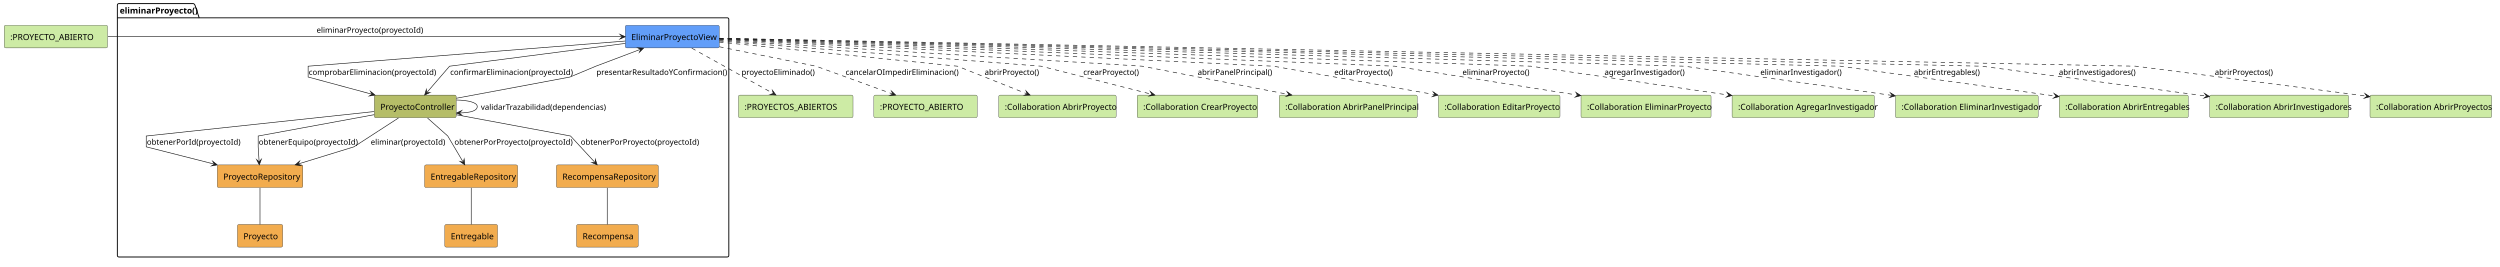
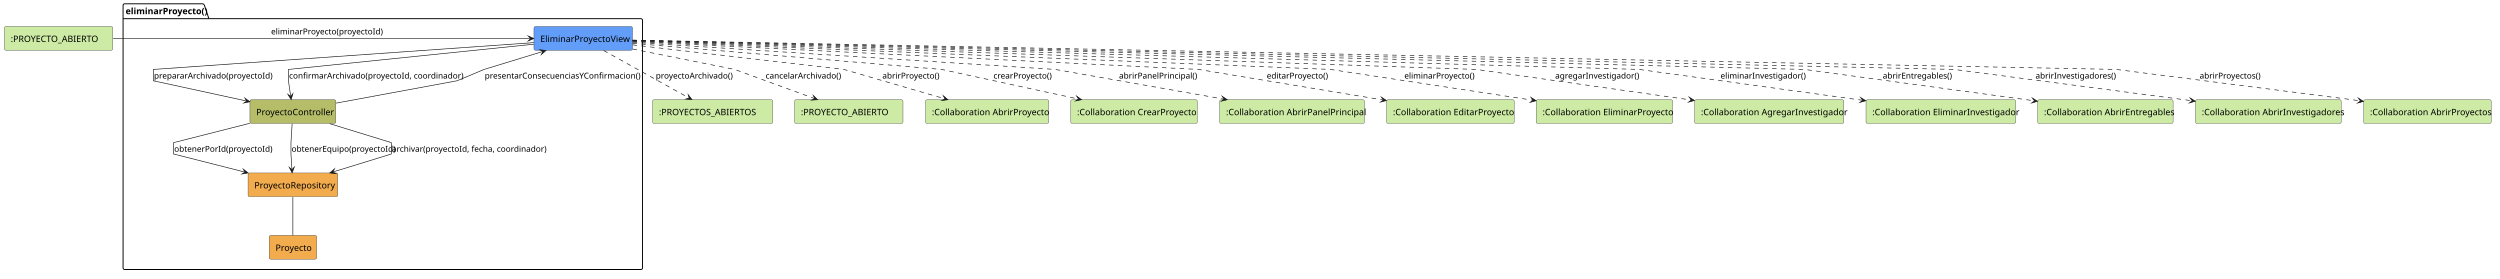
- <svg xmlns="http://www.w3.org/2000/svg" contentStyleType="text/css" data-diagram-type="DESCRIPTION" height="442px" preserveAspectRatio="none" style="width:4154px;height:442px;background:#FFFFFF;" version="1.1" viewBox="0 0 4154 442" width="4154px" zoomAndPan="magnify">
+ <svg xmlns="http://www.w3.org/2000/svg" contentStyleType="text/css" data-diagram-type="DESCRIPTION" height="442px" preserveAspectRatio="none" style="width:3961px;height:442px;background:#FFFFFF;" version="1.1" viewBox="0 0 3961 442" width="3961px" zoomAndPan="magnify">
  <defs />
  <g>
    <g class="cluster" data-qualified-name="eliminarProyecto" data-source-line="4" id="ent0002">
-       <path d="M197.5,6 L321.424,6 A3.75,3.75 0 0 1 323.924,8.5 L330.924,29.609 L1208.5,29.609 A2.5,2.5 0 0 1 1211,32.109 L1211,424.5 A2.5,2.5 0 0 1 1208.5,427 L197.5,427 A2.5,2.5 0 0 1 195,424.5 L195,8.5 A2.5,2.5 0 0 1 197.5,6" fill="none" style="stroke:#000000;stroke-width:1.5;" />
+       <path d="M197.5,6 L321.424,6 A3.75,3.75 0 0 1 323.924,8.5 L330.924,29.609 L1015.5,29.609 A2.5,2.5 0 0 1 1018,32.109 L1018,424.5 A2.5,2.5 0 0 1 1015.5,427 L197.5,427 A2.5,2.5 0 0 1 195,424.5 L195,8.5 A2.5,2.5 0 0 1 197.5,6" fill="none" style="stroke:#000000;stroke-width:1.5;" />
      <line style="stroke:#000000;stroke-width:1.5;" x1="195" x2="330.924" y1="29.609" y2="29.609" />
      <text fill="#000000" font-family="sans-serif" font-size="14" font-weight="700" lengthAdjust="spacing" textLength="122.924" x="199" y="22.533">eliminarProyecto()</text>
    </g>
    <g class="entity" data-qualified-name="eliminarProyecto.EliminarProyectoView" data-source-line="5" id="ent0003">
-       <rect fill="#629EF9" height="37.609" rx="2.5" ry="2.5" style="stroke:#181818;stroke-width:0.5;" width="156.158" x="1039" y="42" />
-       <text fill="#000000" font-family="sans-serif" font-size="14" lengthAdjust="spacing" textLength="136.158" x="1049" y="66.533">EliminarProyectoView</text>
+       <rect fill="#629EF9" height="37.609" rx="2.5" ry="2.5" style="stroke:#181818;stroke-width:0.5;" width="156.158" x="846" y="42" />
+       <text fill="#000000" font-family="sans-serif" font-size="14" lengthAdjust="spacing" textLength="136.158" x="856" y="66.533">EliminarProyectoView</text>
    </g>
    <g class="entity" data-qualified-name="eliminarProyecto.ProyectoController" data-source-line="6" id="ent0004">
-       <rect fill="#B5BD68" height="37.609" rx="2.5" ry="2.5" style="stroke:#181818;stroke-width:0.5;" width="135.938" x="622" y="158" />
-       <text fill="#000000" font-family="sans-serif" font-size="14" lengthAdjust="spacing" textLength="115.938" x="632" y="182.533">ProyectoController</text>
+       <rect fill="#B5BD68" height="37.609" rx="2.5" ry="2.5" style="stroke:#181818;stroke-width:0.5;" width="135.938" x="396" y="158" />
+       <text fill="#000000" font-family="sans-serif" font-size="14" lengthAdjust="spacing" textLength="115.938" x="406" y="182.533">ProyectoController</text>
    </g>
    <g class="entity" data-qualified-name="eliminarProyecto.ProyectoRepository" data-source-line="7" id="ent0005">
-       <rect fill="#F2AC4E" height="37.609" rx="2.5" ry="2.5" style="stroke:#181818;stroke-width:0.5;" width="142.165" x="361" y="274" />
-       <text fill="#000000" font-family="sans-serif" font-size="14" lengthAdjust="spacing" textLength="122.165" x="371" y="298.533">ProyectoRepository</text>
+       <rect fill="#F2AC4E" height="37.609" rx="2.5" ry="2.5" style="stroke:#181818;stroke-width:0.5;" width="142.165" x="393" y="274" />
+       <text fill="#000000" font-family="sans-serif" font-size="14" lengthAdjust="spacing" textLength="122.165" x="403" y="298.533">ProyectoRepository</text>
    </g>
-     <g class="entity" data-qualified-name="eliminarProyecto.EntregableRepository" data-source-line="8" id="ent0006">
-       <rect fill="#F2AC4E" height="37.609" rx="2.5" ry="2.5" style="stroke:#181818;stroke-width:0.5;" width="154.634" x="705.5" y="274" />
-       <text fill="#000000" font-family="sans-serif" font-size="14" lengthAdjust="spacing" textLength="134.634" x="715.5" y="298.533">EntregableRepository</text>
-     </g>
-     <g class="entity" data-qualified-name="eliminarProyecto.RecompensaRepository" data-source-line="9" id="ent0007">
-       <rect fill="#F2AC4E" height="37.609" rx="2.5" ry="2.5" style="stroke:#181818;stroke-width:0.5;" width="169.406" x="924.5" y="274" />
-       <text fill="#000000" font-family="sans-serif" font-size="14" lengthAdjust="spacing" textLength="149.406" x="934.5" y="298.533">RecompensaRepository</text>
-     </g>
-     <g class="entity" data-qualified-name="eliminarProyecto.Proyecto" data-source-line="10" id="ent0008">
-       <rect fill="#F2AC4E" height="37.609" rx="2.5" ry="2.5" style="stroke:#181818;stroke-width:0.5;" width="75.248" x="394.5" y="373" />
-       <text fill="#000000" font-family="sans-serif" font-size="14" lengthAdjust="spacing" textLength="55.248" x="404.5" y="397.533">Proyecto</text>
-     </g>
-     <g class="entity" data-qualified-name="eliminarProyecto.Entregable" data-source-line="11" id="ent0009">
-       <rect fill="#F2AC4E" height="37.609" rx="2.5" ry="2.5" style="stroke:#181818;stroke-width:0.5;" width="87.717" x="739" y="373" />
-       <text fill="#000000" font-family="sans-serif" font-size="14" lengthAdjust="spacing" textLength="67.717" x="749" y="397.533">Entregable</text>
-     </g>
-     <g class="entity" data-qualified-name="eliminarProyecto.Recompensa" data-source-line="12" id="ent0010">
-       <rect fill="#F2AC4E" height="37.609" rx="2.5" ry="2.5" style="stroke:#181818;stroke-width:0.5;" width="102.489" x="958" y="373" />
-       <text fill="#000000" font-family="sans-serif" font-size="14" lengthAdjust="spacing" textLength="82.489" x="968" y="397.533">Recompensa</text>
+     <g class="entity" data-qualified-name="eliminarProyecto.Proyecto" data-source-line="8" id="ent0006">
+       <rect fill="#F2AC4E" height="37.609" rx="2.5" ry="2.5" style="stroke:#181818;stroke-width:0.5;" width="75.248" x="426.5" y="373" />
+       <text fill="#000000" font-family="sans-serif" font-size="14" lengthAdjust="spacing" textLength="55.248" x="436.5" y="397.533">Proyecto</text>
    </g>
    <g class="entity" data-qualified-name="EstadoEntrada" data-source-line="3" id="ent0001">
      <rect fill="#CDEBA5" height="37.609" rx="2.5" ry="2.5" style="stroke:#181818;stroke-width:0.5;" width="171.696" x="7" y="42" />
      <text fill="#000000" font-family="sans-serif" font-size="14" lengthAdjust="spacing" textLength="151.696" x="17" y="66.533">:PROYECTO_ABIERTO</text>
    </g>
-     <g class="entity" data-qualified-name="EstadoSalida" data-source-line="15" id="ent0011">
-       <rect fill="#CDEBA5" height="37.609" rx="2.5" ry="2.5" style="stroke:#181818;stroke-width:0.5;" width="190.372" x="1227" y="158" />
-       <text fill="#000000" font-family="sans-serif" font-size="14" lengthAdjust="spacing" textLength="170.372" x="1237" y="182.533">:PROYECTOS_ABIERTOS</text>
+     <g class="entity" data-qualified-name="EstadoSalida" data-source-line="11" id="ent0007">
+       <rect fill="#CDEBA5" height="37.609" rx="2.5" ry="2.5" style="stroke:#181818;stroke-width:0.5;" width="190.372" x="1034" y="158" />
+       <text fill="#000000" font-family="sans-serif" font-size="14" lengthAdjust="spacing" textLength="170.372" x="1044" y="182.533">:PROYECTOS_ABIERTOS</text>
    </g>
-     <g class="entity" data-qualified-name="EstadoSalidaSinCambios" data-source-line="16" id="ent0012">
-       <rect fill="#CDEBA5" height="37.609" rx="2.5" ry="2.5" style="stroke:#181818;stroke-width:0.5;" width="171.696" x="1452" y="158" />
-       <text fill="#000000" font-family="sans-serif" font-size="14" lengthAdjust="spacing" textLength="151.696" x="1462" y="182.533">:PROYECTO_ABIERTO</text>
+     <g class="entity" data-qualified-name="EstadoSalidaSinCambios" data-source-line="12" id="ent0008">
+       <rect fill="#CDEBA5" height="37.609" rx="2.5" ry="2.5" style="stroke:#181818;stroke-width:0.5;" width="171.696" x="1259" y="158" />
+       <text fill="#000000" font-family="sans-serif" font-size="14" lengthAdjust="spacing" textLength="151.696" x="1269" y="182.533">:PROYECTO_ABIERTO</text>
    </g>
-     <g class="entity" data-qualified-name="AbrirProyecto" data-source-line="17" id="ent0013">
-       <rect fill="#CDEBA5" height="37.609" rx="2.5" ry="2.5" style="stroke:#181818;stroke-width:0.5;" width="195.082" x="1659.5" y="158" />
-       <text fill="#000000" font-family="sans-serif" font-size="14" lengthAdjust="spacing" textLength="175.082" x="1669.5" y="182.533">:Collaboration AbrirProyecto</text>
+     <g class="entity" data-qualified-name="AbrirProyecto" data-source-line="13" id="ent0009">
+       <rect fill="#CDEBA5" height="37.609" rx="2.5" ry="2.5" style="stroke:#181818;stroke-width:0.5;" width="195.082" x="1466.5" y="158" />
+       <text fill="#000000" font-family="sans-serif" font-size="14" lengthAdjust="spacing" textLength="175.082" x="1476.5" y="182.533">:Collaboration AbrirProyecto</text>
    </g>
-     <g class="entity" data-qualified-name="CrearProyecto" data-source-line="18" id="ent0014">
-       <rect fill="#CDEBA5" height="37.609" rx="2.5" ry="2.5" style="stroke:#181818;stroke-width:0.5;" width="200.53" x="1889.5" y="158" />
-       <text fill="#000000" font-family="sans-serif" font-size="14" lengthAdjust="spacing" textLength="180.53" x="1899.5" y="182.533">:Collaboration CrearProyecto</text>
+     <g class="entity" data-qualified-name="CrearProyecto" data-source-line="14" id="ent0010">
+       <rect fill="#CDEBA5" height="37.609" rx="2.5" ry="2.5" style="stroke:#181818;stroke-width:0.5;" width="200.53" x="1696.5" y="158" />
+       <text fill="#000000" font-family="sans-serif" font-size="14" lengthAdjust="spacing" textLength="180.53" x="1706.5" y="182.533">:Collaboration CrearProyecto</text>
    </g>
-     <g class="entity" data-qualified-name="AbrirPanelPrincipal" data-source-line="19" id="ent0015">
-       <rect fill="#CDEBA5" height="37.609" rx="2.5" ry="2.5" style="stroke:#181818;stroke-width:0.5;" width="229.33" x="2125.5" y="158" />
-       <text fill="#000000" font-family="sans-serif" font-size="14" lengthAdjust="spacing" textLength="209.33" x="2135.5" y="182.533">:Collaboration AbrirPanelPrincipal</text>
+     <g class="entity" data-qualified-name="AbrirPanelPrincipal" data-source-line="15" id="ent0011">
+       <rect fill="#CDEBA5" height="37.609" rx="2.5" ry="2.5" style="stroke:#181818;stroke-width:0.5;" width="229.33" x="1932.5" y="158" />
+       <text fill="#000000" font-family="sans-serif" font-size="14" lengthAdjust="spacing" textLength="209.33" x="1942.5" y="182.533">:Collaboration AbrirPanelPrincipal</text>
    </g>
-     <g class="entity" data-qualified-name="EditarProyecto" data-source-line="20" id="ent0016">
-       <rect fill="#CDEBA5" height="37.609" rx="2.5" ry="2.5" style="stroke:#181818;stroke-width:0.5;" width="202.096" x="2390" y="158" />
-       <text fill="#000000" font-family="sans-serif" font-size="14" lengthAdjust="spacing" textLength="182.096" x="2400" y="182.533">:Collaboration EditarProyecto</text>
+     <g class="entity" data-qualified-name="EditarProyecto" data-source-line="16" id="ent0012">
+       <rect fill="#CDEBA5" height="37.609" rx="2.5" ry="2.5" style="stroke:#181818;stroke-width:0.5;" width="202.096" x="2197" y="158" />
+       <text fill="#000000" font-family="sans-serif" font-size="14" lengthAdjust="spacing" textLength="182.096" x="2207" y="182.533">:Collaboration EditarProyecto</text>
    </g>
-     <g class="entity" data-qualified-name="EliminarProyecto" data-source-line="21" id="ent0017">
-       <rect fill="#CDEBA5" height="37.609" rx="2.5" ry="2.5" style="stroke:#181818;stroke-width:0.5;" width="216.089" x="2627" y="158" />
-       <text fill="#000000" font-family="sans-serif" font-size="14" lengthAdjust="spacing" textLength="196.089" x="2637" y="182.533">:Collaboration EliminarProyecto</text>
+     <g class="entity" data-qualified-name="EliminarProyecto" data-source-line="17" id="ent0013">
+       <rect fill="#CDEBA5" height="37.609" rx="2.5" ry="2.5" style="stroke:#181818;stroke-width:0.5;" width="216.089" x="2434" y="158" />
+       <text fill="#000000" font-family="sans-serif" font-size="14" lengthAdjust="spacing" textLength="196.089" x="2444" y="182.533">:Collaboration EliminarProyecto</text>
    </g>
-     <g class="entity" data-qualified-name="AgregarInvestigador" data-source-line="22" id="ent0018">
-       <rect fill="#CDEBA5" height="37.609" rx="2.5" ry="2.5" style="stroke:#181818;stroke-width:0.5;" width="236.351" x="2878" y="158" />
-       <text fill="#000000" font-family="sans-serif" font-size="14" lengthAdjust="spacing" textLength="216.351" x="2888" y="182.533">:Collaboration AgregarInvestigador</text>
+     <g class="entity" data-qualified-name="AgregarInvestigador" data-source-line="18" id="ent0014">
+       <rect fill="#CDEBA5" height="37.609" rx="2.5" ry="2.5" style="stroke:#181818;stroke-width:0.5;" width="236.351" x="2685" y="158" />
+       <text fill="#000000" font-family="sans-serif" font-size="14" lengthAdjust="spacing" textLength="216.351" x="2695" y="182.533">:Collaboration AgregarInvestigador</text>
    </g>
-     <g class="entity" data-qualified-name="EliminarInvestigador" data-source-line="23" id="ent0019">
-       <rect fill="#CDEBA5" height="37.609" rx="2.5" ry="2.5" style="stroke:#181818;stroke-width:0.5;" width="237.109" x="3149.5" y="158" />
-       <text fill="#000000" font-family="sans-serif" font-size="14" lengthAdjust="spacing" textLength="217.109" x="3159.5" y="182.533">:Collaboration EliminarInvestigador</text>
+     <g class="entity" data-qualified-name="EliminarInvestigador" data-source-line="19" id="ent0015">
+       <rect fill="#CDEBA5" height="37.609" rx="2.5" ry="2.5" style="stroke:#181818;stroke-width:0.5;" width="237.109" x="2956.5" y="158" />
+       <text fill="#000000" font-family="sans-serif" font-size="14" lengthAdjust="spacing" textLength="217.109" x="2966.5" y="182.533">:Collaboration EliminarInvestigador</text>
    </g>
-     <g class="entity" data-qualified-name="AbrirEntregables" data-source-line="24" id="ent0020">
-       <rect fill="#CDEBA5" height="37.609" rx="2.5" ry="2.5" style="stroke:#181818;stroke-width:0.5;" width="214.551" x="3421.5" y="158" />
-       <text fill="#000000" font-family="sans-serif" font-size="14" lengthAdjust="spacing" textLength="194.551" x="3431.5" y="182.533">:Collaboration AbrirEntregables</text>
+     <g class="entity" data-qualified-name="AbrirEntregables" data-source-line="20" id="ent0016">
+       <rect fill="#CDEBA5" height="37.609" rx="2.5" ry="2.5" style="stroke:#181818;stroke-width:0.5;" width="214.551" x="3228.5" y="158" />
+       <text fill="#000000" font-family="sans-serif" font-size="14" lengthAdjust="spacing" textLength="194.551" x="3238.5" y="182.533">:Collaboration AbrirEntregables</text>
    </g>
-     <g class="entity" data-qualified-name="AbrirInvestigadores" data-source-line="25" id="ent0021">
-       <rect fill="#CDEBA5" height="37.609" rx="2.5" ry="2.5" style="stroke:#181818;stroke-width:0.5;" width="230.889" x="3671.5" y="158" />
-       <text fill="#000000" font-family="sans-serif" font-size="14" lengthAdjust="spacing" textLength="210.889" x="3681.5" y="182.533">:Collaboration AbrirInvestigadores</text>
+     <g class="entity" data-qualified-name="AbrirInvestigadores" data-source-line="21" id="ent0017">
+       <rect fill="#CDEBA5" height="37.609" rx="2.5" ry="2.5" style="stroke:#181818;stroke-width:0.5;" width="230.889" x="3478.5" y="158" />
+       <text fill="#000000" font-family="sans-serif" font-size="14" lengthAdjust="spacing" textLength="210.889" x="3488.5" y="182.533">:Collaboration AbrirInvestigadores</text>
    </g>
-     <g class="entity" data-qualified-name="AbrirProyectos" data-source-line="26" id="ent0022">
-       <rect fill="#CDEBA5" height="37.609" rx="2.5" ry="2.5" style="stroke:#181818;stroke-width:0.5;" width="202.082" x="3938" y="158" />
-       <text fill="#000000" font-family="sans-serif" font-size="14" lengthAdjust="spacing" textLength="182.082" x="3948" y="182.533">:Collaboration AbrirProyectos</text>
+     <g class="entity" data-qualified-name="AbrirProyectos" data-source-line="22" id="ent0018">
+       <rect fill="#CDEBA5" height="37.609" rx="2.5" ry="2.5" style="stroke:#181818;stroke-width:0.5;" width="202.082" x="3745" y="158" />
+       <text fill="#000000" font-family="sans-serif" font-size="14" lengthAdjust="spacing" textLength="182.082" x="3755" y="182.533">:Collaboration AbrirProyectos</text>
    </g>
-     <g class="link" data-entity-1="ent0001" data-entity-2="ent0003" data-link-type="dependency" data-source-line="28" id="lnk23">
-       <path d="M179.42,61 C375.43,61 846.2,61 1033.95,61" fill="none" id="EstadoEntrada-to-EliminarProyectoView" style="stroke:#181818;stroke-width:1;" />
-       <polygon fill="#181818" points="1038.95,61,1029.95,57,1033.95,61,1029.95,65,1038.95,61" style="stroke:#181818;stroke-width:1;stroke-linejoin:miter;stroke-miterlimit:10;" />
-       <text fill="#000000" font-family="sans-serif" font-size="13" lengthAdjust="spacing" textLength="166.175" x="526" y="54.495">eliminarProyecto(proyectoId)</text>
+     <g class="link" data-entity-1="ent0001" data-entity-2="ent0003" data-link-type="dependency" data-source-line="24" id="lnk19">
+       <path d="M179.19,61 C341.43,61 684.85,61 840.77,61" fill="none" id="EstadoEntrada-to-EliminarProyectoView" style="stroke:#181818;stroke-width:1;" />
+       <polygon fill="#181818" points="845.77,61,836.77,57,840.77,61,836.77,65,845.77,61" style="stroke:#181818;stroke-width:1;stroke-linejoin:miter;stroke-miterlimit:10;" />
+       <text fill="#000000" font-family="sans-serif" font-size="13" lengthAdjust="spacing" textLength="166.175" x="429.5" y="54.495">eliminarProyecto(proyectoId)</text>
+     </g>
+     <g class="link" data-entity-1="ent0003" data-entity-2="ent0004" data-link-type="dependency" data-source-line="26" id="lnk20">
+       <path d="M845.88,67.51 C667,80.11 243,110 243,110 C243,110 243,128 243,128 C243,128 326.064,146.038 391.004,160.148" fill="none" id="EliminarProyectoView-to-ProyectoController" style="stroke:#181818;stroke-width:1;" />
+       <polygon fill="#181818" points="395.89,161.21,387.945,155.39,391.004,160.148,386.246,163.208,395.89,161.21" style="stroke:#181818;stroke-width:1;stroke-linejoin:miter;stroke-miterlimit:10;" />
+       <text fill="#000000" font-family="sans-serif" font-size="13" lengthAdjust="spacing" textLength="176.306" x="244" y="124.495">prepararArchivado(proyectoId)</text>
+     </g>
+     <g class="link" data-entity-1="ent0004" data-entity-2="ent0003" data-link-type="dependency" data-source-line="29" id="lnk23">
+       <path d="M532.31,163.39 C609.35,149.17 724,128 724,128 C724,128 767,110 767,110 C767,110 815.759,95.092 860.308,81.472" fill="none" id="ProyectoController-to-EliminarProyectoView" style="stroke:#181818;stroke-width:1;" />
+       <polygon fill="#181818" points="865.09,80.01,855.314,78.816,860.308,81.472,857.653,86.466,865.09,80.01" style="stroke:#181818;stroke-width:1;stroke-linejoin:miter;stroke-miterlimit:10;" />
+       <text fill="#000000" font-family="sans-serif" font-size="13" lengthAdjust="spacing" textLength="237.72" x="768" y="124.495">presentarConsecuenciasYConfirmacion()</text>
    </g>
    <g class="link" data-entity-1="ent0003" data-entity-2="ent0004" data-link-type="dependency" data-source-line="30" id="lnk24">
-       <path d="M1038.84,68.2 C875.29,81.18 512,110 512,110 C512,110 512,128 512,128 C512,128 567.872,143.068 618.382,156.688" fill="none" id="EliminarProyectoView-to-ProyectoController" style="stroke:#181818;stroke-width:1;" />
-       <polygon fill="#181818" points="623.21,157.99,615.562,151.785,618.382,156.688,613.479,159.509,623.21,157.99" style="stroke:#181818;stroke-width:1;stroke-linejoin:miter;stroke-miterlimit:10;" />
-       <text fill="#000000" font-family="sans-serif" font-size="13" lengthAdjust="spacing" textLength="197.971" x="513" y="124.495">comprobarEliminacion(proyectoId)</text>
+       <path d="M845.83,70.03 C712.89,83.7 457,110 457,110 C457,110 457,128 457,128 C457,128 458.649,139.312 460.629,152.902" fill="none" id="EliminarProyectoView-to-ProyectoController-1" style="stroke:#181818;stroke-width:1;" />
+       <polygon fill="#181818" points="461.35,157.85,464.011,148.367,460.629,152.902,456.094,149.521,461.35,157.85" style="stroke:#181818;stroke-width:1;stroke-linejoin:miter;stroke-miterlimit:10;" />
+       <text fill="#000000" font-family="sans-serif" font-size="13" lengthAdjust="spacing" textLength="257.226" x="458" y="124.495">confirmarArchivado(proyectoId, coordinador)</text>
    </g>
-     <g class="link" data-entity-1="ent0004" data-entity-2="ent0003" data-link-type="dependency" data-source-line="36" id="lnk30">
-       <path d="M758.2,163.26 C834.33,149.04 947,128 947,128 C947,128 990,110 990,110 C990,110 1028.633,95.398 1064.673,81.778" fill="none" id="ProyectoController-to-EliminarProyectoView" style="stroke:#181818;stroke-width:1;" />
-       <polygon fill="#181818" points="1069.35,80.01,1059.517,79.45,1064.673,81.778,1062.345,86.933,1069.35,80.01" style="stroke:#181818;stroke-width:1;stroke-linejoin:miter;stroke-miterlimit:10;" />
-       <text fill="#000000" font-family="sans-serif" font-size="13" lengthAdjust="spacing" textLength="207.372" x="991" y="124.495">presentarResultadoYConfirmacion()</text>
+     <g class="link" data-entity-1="ent0004" data-entity-2="ent0005" data-link-type="dependency" data-source-line="27" id="lnk21">
+       <path d="M395.77,195.33 C341.63,209.08 275,226 275,226 C275,226 275,244 275,244 C275,244 334.614,259.139 388.244,272.759" fill="none" id="ProyectoController-to-ProyectoRepository" style="stroke:#181818;stroke-width:1;" />
+       <polygon fill="#181818" points="393.09,273.99,385.351,267.898,388.244,272.759,383.382,275.652,393.09,273.99" style="stroke:#181818;stroke-width:1;stroke-linejoin:miter;stroke-miterlimit:10;" />
+       <text fill="#000000" font-family="sans-serif" font-size="13" lengthAdjust="spacing" textLength="144.523" x="276" y="240.495">obtenerPorId(proyectoId)</text>
    </g>
-     <g class="link" data-entity-1="ent0003" data-entity-2="ent0004" data-link-type="dependency" data-source-line="37" id="lnk31">
-       <path d="M1038.98,72.12 C930.43,86.2 747,110 747,110 C747,110 725.716,134.635 708.846,154.185" fill="none" id="EliminarProyectoView-to-ProyectoController-1" style="stroke:#181818;stroke-width:1;" />
-       <polygon fill="#181818" points="705.58,157.97,714.488,153.769,708.846,154.185,708.431,148.543,705.58,157.97" style="stroke:#181818;stroke-width:1;stroke-linejoin:miter;stroke-miterlimit:10;" />
-       <text fill="#000000" font-family="sans-serif" font-size="13" lengthAdjust="spacing" textLength="190.011" x="748" y="124.495">confirmarEliminacion(proyectoId)</text>
+     <g class="link" data-entity-1="ent0004" data-entity-2="ent0005" data-link-type="dependency" data-source-line="28" id="lnk22">
+       <path d="M462.87,196.15 C462.02,209.74 461,226 461,226 C461,226 461,244 461,244 C461,244 461.708,255.27 462.558,268.86" fill="none" id="ProyectoController-to-ProyectoRepository-1" style="stroke:#181818;stroke-width:1;" />
+       <polygon fill="#181818" points="462.87,273.85,466.3,264.618,462.558,268.86,458.316,265.117,462.87,273.85" style="stroke:#181818;stroke-width:1;stroke-linejoin:miter;stroke-miterlimit:10;" />
+       <text fill="#000000" font-family="sans-serif" font-size="13" lengthAdjust="spacing" textLength="153.931" x="462" y="240.495">obtenerEquipo(proyectoId)</text>
    </g>
    <g class="link" data-entity-1="ent0004" data-entity-2="ent0005" data-link-type="dependency" data-source-line="31" id="lnk25">
-       <path d="M621.62,185.34 C496.41,198.79 243,226 243,226 C243,226 243,244 243,244 C243,244 302.614,259.139 356.244,272.759" fill="none" id="ProyectoController-to-ProyectoRepository" style="stroke:#181818;stroke-width:1;" />
-       <polygon fill="#181818" points="361.09,273.99,353.351,267.898,356.244,272.759,351.382,275.652,361.09,273.99" style="stroke:#181818;stroke-width:1;stroke-linejoin:miter;stroke-miterlimit:10;" />
-       <text fill="#000000" font-family="sans-serif" font-size="13" lengthAdjust="spacing" textLength="144.523" x="244" y="240.495">obtenerPorId(proyectoId)</text>
+       <path d="M522.53,196.01 C566.8,209.63 620,226 620,226 C620,226 620,244 620,244 C620,244 571.579,258.9 527.309,272.52" fill="none" id="ProyectoController-to-ProyectoRepository-2" style="stroke:#181818;stroke-width:1;" />
+       <polygon fill="#181818" points="522.53,273.99,532.308,275.167,527.309,272.52,529.956,267.52,522.53,273.99" style="stroke:#181818;stroke-width:1;stroke-linejoin:miter;stroke-miterlimit:10;" />
+       <text fill="#000000" font-family="sans-serif" font-size="13" lengthAdjust="spacing" textLength="230.502" x="621" y="240.495">archivar(proyectoId, fecha, coordinador)</text>
    </g>
-     <g class="link" data-entity-1="ent0004" data-entity-2="ent0005" data-link-type="dependency" data-source-line="34" id="lnk28">
-       <path d="M621.77,190.55 C544.43,204.77 429,226 429,226 C429,226 429,244 429,244 C429,244 429.708,255.27 430.558,268.86" fill="none" id="ProyectoController-to-ProyectoRepository-1" style="stroke:#181818;stroke-width:1;" />
-       <polygon fill="#181818" points="430.87,273.85,434.3,264.618,430.558,268.86,426.316,265.117,430.87,273.85" style="stroke:#181818;stroke-width:1;stroke-linejoin:miter;stroke-miterlimit:10;" />
-       <text fill="#000000" font-family="sans-serif" font-size="13" lengthAdjust="spacing" textLength="153.931" x="430" y="240.495">obtenerEquipo(proyectoId)</text>
+     <g class="link" data-entity-1="ent0005" data-entity-2="ent0006" data-link-type="association" data-source-line="32" id="lnk26">
+       <path d="M464,312.24 C464,329.59 464,355.52 464,372.84" fill="none" id="ProyectoRepository-Proyecto" style="stroke:#181818;stroke-width:1;" />
    </g>
-     <g class="link" data-entity-1="ent0004" data-entity-2="ent0005" data-link-type="dependency" data-source-line="38" id="lnk32">
-       <path d="M662.13,196.03 C631.93,215.58 588,244 588,244 C588,244 539.579,258.9 495.309,272.52" fill="none" id="ProyectoController-to-ProyectoRepository-2" style="stroke:#181818;stroke-width:1;" />
-       <polygon fill="#181818" points="490.53,273.99,500.308,275.167,495.309,272.52,497.956,267.52,490.53,273.99" style="stroke:#181818;stroke-width:1;stroke-linejoin:miter;stroke-miterlimit:10;" />
-       <text fill="#000000" font-family="sans-serif" font-size="13" lengthAdjust="spacing" textLength="114.874" x="616" y="240.495">eliminar(proyectoId)</text>
+     <g class="link" data-entity-1="ent0003" data-entity-2="ent0007" data-link-type="dependency" data-source-line="33" id="lnk27">
+       <path d="M956.48,80.06 C994.76,101.35 1053.61,134.07 1091.96,155.4" fill="none" id="EliminarProyectoView-to-EstadoSalida" style="stroke:#181818;stroke-width:1;stroke-dasharray:7,7;" />
+       <polygon fill="#181818" points="1096.33,157.83,1090.409,149.96,1091.96,155.4,1086.52,156.951,1096.33,157.83" style="stroke:#181818;stroke-width:1;stroke-linejoin:miter;stroke-miterlimit:10;" />
+       <text fill="#000000" font-family="sans-serif" font-size="13" lengthAdjust="spacing" textLength="116.327" x="1039" y="124.495">proyectoArchivado()</text>
    </g>
-     <g class="link" data-entity-1="ent0004" data-entity-2="ent0006" data-link-type="dependency" data-source-line="32" id="lnk26">
-       <path d="M710.42,196.15 C725.71,209.74 744,226 744,226 C744,226 758.258,250.114 769.798,269.664" fill="none" id="ProyectoController-to-EntregableRepository" style="stroke:#181818;stroke-width:1;" />
-       <polygon fill="#181818" points="772.34,273.97,771.21,264.186,769.798,269.664,764.32,268.253,772.34,273.97" style="stroke:#181818;stroke-width:1;stroke-linejoin:miter;stroke-miterlimit:10;" />
-       <text fill="#000000" font-family="sans-serif" font-size="13" lengthAdjust="spacing" textLength="184.983" x="755" y="240.495">obtenerPorProyecto(proyectoId)</text>
+     <g class="link" data-entity-1="ent0003" data-entity-2="ent0008" data-link-type="dependency" data-source-line="34" id="lnk28">
+       <path d="M1002.25,77.65 C1072.29,91.66 1164,110 1164,110 C1164,110 1237.253,136.706 1290.843,156.256" fill="none" id="EliminarProyectoView-to-EstadoSalidaSinCambios" style="stroke:#181818;stroke-width:1;stroke-dasharray:7,7;" />
+       <polygon fill="#181818" points="1295.54,157.97,1288.456,151.128,1290.843,156.256,1285.714,158.643,1295.54,157.97" style="stroke:#181818;stroke-width:1;stroke-linejoin:miter;stroke-miterlimit:10;" />
+       <text fill="#000000" font-family="sans-serif" font-size="13" lengthAdjust="spacing" textLength="115.603" x="1213" y="124.495">cancelarArchivado()</text>
    </g>
-     <g class="link" data-entity-1="ent0004" data-entity-2="ent0007" data-link-type="dependency" data-source-line="33" id="lnk27">
-       <path d="M758.12,190.67 C834.56,204.9 948,226 948,226 C948,226 970.877,250.747 988.937,270.297" fill="none" id="ProyectoController-to-RecompensaRepository" style="stroke:#181818;stroke-width:1;" />
-       <polygon fill="#181818" points="992.33,273.97,989.161,264.645,988.937,270.297,983.285,270.073,992.33,273.97" style="stroke:#181818;stroke-width:1;stroke-linejoin:miter;stroke-miterlimit:10;" />
-       <text fill="#000000" font-family="sans-serif" font-size="13" lengthAdjust="spacing" textLength="184.983" x="965" y="240.495">obtenerPorProyecto(proyectoId)</text>
+     <g class="link" data-entity-1="ent0003" data-entity-2="ent0009" data-link-type="dependency" data-source-line="35" id="lnk29">
+       <path d="M1002.17,71.08 C1121.9,85 1337,110 1337,110 C1337,110 1429.959,137.024 1497.169,156.573" fill="none" id="EliminarProyectoView-to-AbrirProyecto" style="stroke:#181818;stroke-width:1;stroke-dasharray:7,7;" />
+       <polygon fill="#181818" points="1501.97,157.97,1494.445,151.615,1497.169,156.573,1492.211,159.297,1501.97,157.97" style="stroke:#181818;stroke-width:1;stroke-linejoin:miter;stroke-miterlimit:10;" />
+       <text fill="#000000" font-family="sans-serif" font-size="13" lengthAdjust="spacing" textLength="85.966" x="1398" y="124.495">abrirProyecto()</text>
    </g>
-     <g class="link" data-entity-1="ent0004" data-entity-2="ent0004" data-link-type="dependency" data-source-line="35" id="lnk29">
-       <path d="M758.35,166.17 C777.91,166.59 793,170.2 793,177 C793,183.8 782.909,187.303 763.349,187.723" fill="none" id="ProyectoController-to-ProyectoController" style="stroke:#181818;stroke-width:1;" />
-       <polygon fill="#181818" points="758.35,187.83,767.434,191.636,763.349,187.723,767.262,183.638,758.35,187.83" style="stroke:#181818;stroke-width:1;stroke-linejoin:miter;stroke-miterlimit:10;" />
-       <text fill="#000000" font-family="sans-serif" font-size="13" lengthAdjust="spacing" textLength="198.726" x="799" y="182.495">validarTrazabilidad(dependencias)</text>
+     <g class="link" data-entity-1="ent0003" data-entity-2="ent0010" data-link-type="dependency" data-source-line="36" id="lnk30">
+       <path d="M1002.08,68.6 C1157.77,81.76 1492,110 1492,110 C1492,110 1618.463,137.362 1708.773,156.912" fill="none" id="EliminarProyectoView-to-CrearProyecto" style="stroke:#181818;stroke-width:1;stroke-dasharray:7,7;" />
+       <polygon fill="#181818" points="1713.66,157.97,1705.71,152.156,1708.773,156.912,1704.017,159.975,1713.66,157.97" style="stroke:#181818;stroke-width:1;stroke-linejoin:miter;stroke-miterlimit:10;" />
+       <text fill="#000000" font-family="sans-serif" font-size="13" lengthAdjust="spacing" textLength="89.578" x="1574" y="124.495">crearProyecto()</text>
    </g>
-     <g class="link" data-entity-1="ent0005" data-entity-2="ent0008" data-link-type="association" data-source-line="39" id="lnk33">
-       <path d="M432,312.24 C432,329.59 432,355.52 432,372.84" fill="none" id="ProyectoRepository-Proyecto" style="stroke:#181818;stroke-width:1;" />
+     <g class="link" data-entity-1="ent0003" data-entity-2="ent0011" data-link-type="dependency" data-source-line="37" id="lnk31">
+       <path d="M1002.28,67.02 C1194.1,79.33 1672,110 1672,110 C1672,110 1828.576,137.553 1939.606,157.103" fill="none" id="EliminarProyectoView-to-AbrirPanelPrincipal" style="stroke:#181818;stroke-width:1;stroke-dasharray:7,7;" />
+       <polygon fill="#181818" points="1944.53,157.97,1936.36,152.47,1939.606,157.103,1934.973,160.349,1944.53,157.97" style="stroke:#181818;stroke-width:1;stroke-linejoin:miter;stroke-miterlimit:10;" />
+       <text fill="#000000" font-family="sans-serif" font-size="13" lengthAdjust="spacing" textLength="117.768" x="1773" y="124.495">abrirPanelPrincipal()</text>
    </g>
-     <g class="link" data-entity-1="ent0006" data-entity-2="ent0009" data-link-type="association" data-source-line="40" id="lnk34">
-       <path d="M783,312.24 C783,329.59 783,355.52 783,372.84" fill="none" id="EntregableRepository-Entregable" style="stroke:#181818;stroke-width:1;" />
+     <g class="link" data-entity-1="ent0003" data-entity-2="ent0012" data-link-type="dependency" data-source-line="38" id="lnk32">
+       <path d="M1002.14,65.85 C1233.5,77.24 1899,110 1899,110 C1899,110 2073.657,138.894 2191.867,158.444" fill="none" id="EliminarProyectoView-to-EditarProyecto" style="stroke:#181818;stroke-width:1;stroke-dasharray:7,7;" />
+       <polygon fill="#181818" points="2196.8,159.26,2188.573,153.845,2191.867,158.444,2187.268,161.738,2196.8,159.26" style="stroke:#181818;stroke-width:1;stroke-linejoin:miter;stroke-miterlimit:10;" />
+       <text fill="#000000" font-family="sans-serif" font-size="13" lengthAdjust="spacing" textLength="92.479" x="2007" y="124.495">editarProyecto()</text>
    </g>
-     <g class="link" data-entity-1="ent0007" data-entity-2="ent0010" data-link-type="association" data-source-line="41" id="lnk35">
-       <path d="M1009,312.24 C1009,329.59 1009,355.52 1009,372.84" fill="none" id="RecompensaRepository-Recompensa" style="stroke:#181818;stroke-width:1;" />
+     <g class="link" data-entity-1="ent0003" data-entity-2="ent0013" data-link-type="dependency" data-source-line="39" id="lnk33">
+       <path d="M1002.14,65.17 C1266.07,75.87 2108,110 2108,110 C2108,110 2300.397,139.258 2428.937,158.808" fill="none" id="EliminarProyectoView-to-EliminarProyecto" style="stroke:#181818;stroke-width:1;stroke-dasharray:7,7;" />
+       <polygon fill="#181818" points="2433.88,159.56,2425.584,154.252,2428.937,158.808,2424.381,162.161,2433.88,159.56" style="stroke:#181818;stroke-width:1;stroke-linejoin:miter;stroke-miterlimit:10;" />
+       <text fill="#000000" font-family="sans-serif" font-size="13" lengthAdjust="spacing" textLength="105.473" x="2225" y="124.495">eliminarProyecto()</text>
    </g>
-     <g class="link" data-entity-1="ent0003" data-entity-2="ent0011" data-link-type="dependency" data-source-line="42" id="lnk36">
-       <path d="M1149.48,80.06 C1187.76,101.35 1246.61,134.07 1284.96,155.4" fill="none" id="EliminarProyectoView-to-EstadoSalida" style="stroke:#181818;stroke-width:1;stroke-dasharray:7,7;" />
-       <polygon fill="#181818" points="1289.33,157.83,1283.409,149.96,1284.96,155.4,1279.52,156.951,1289.33,157.83" style="stroke:#181818;stroke-width:1;stroke-linejoin:miter;stroke-miterlimit:10;" />
-       <text fill="#000000" font-family="sans-serif" font-size="13" lengthAdjust="spacing" textLength="115.603" x="1232" y="124.495">proyectoEliminado()</text>
+     <g class="link" data-entity-1="ent0003" data-entity-2="ent0014" data-link-type="dependency" data-source-line="40" id="lnk34">
+       <path d="M1002.09,64.65 C1298.73,74.71 2339,110 2339,110 C2339,110 2542.29,138.916 2679.76,158.466" fill="none" id="EliminarProyectoView-to-AgregarInvestigador" style="stroke:#181818;stroke-width:1;stroke-dasharray:7,7;" />
+       <polygon fill="#181818" points="2684.71,159.17,2676.363,153.943,2679.76,158.466,2675.236,161.863,2684.71,159.17" style="stroke:#181818;stroke-width:1;stroke-linejoin:miter;stroke-miterlimit:10;" />
+       <text fill="#000000" font-family="sans-serif" font-size="13" lengthAdjust="spacing" textLength="124.287" x="2464" y="124.495">agregarInvestigador()</text>
    </g>
-     <g class="link" data-entity-1="ent0003" data-entity-2="ent0012" data-link-type="dependency" data-source-line="43" id="lnk37">
-       <path d="M1195.26,77.72 C1264.96,91.72 1356,110 1356,110 C1356,110 1429.68,136.715 1483.57,156.265" fill="none" id="EliminarProyectoView-to-EstadoSalidaSinCambios" style="stroke:#181818;stroke-width:1;stroke-dasharray:7,7;" />
-       <polygon fill="#181818" points="1488.27,157.97,1481.174,151.141,1483.57,156.265,1478.445,158.661,1488.27,157.97" style="stroke:#181818;stroke-width:1;stroke-linejoin:miter;stroke-miterlimit:10;" />
-       <text fill="#000000" font-family="sans-serif" font-size="13" lengthAdjust="spacing" textLength="177.728" x="1405" y="124.495">cancelarOImpedirEliminacion()</text>
+     <g class="link" data-entity-1="ent0003" data-entity-2="ent0015" data-link-type="dependency" data-source-line="41" id="lnk35">
+       <path d="M1002.17,64.24 C1332.5,73.72 2597,110 2597,110 C2597,110 2809.707,139.366 2951.277,158.916" fill="none" id="EliminarProyectoView-to-EliminarInvestigador" style="stroke:#181818;stroke-width:1;stroke-dasharray:7,7;" />
+       <polygon fill="#181818" points="2956.23,159.6,2947.862,154.406,2951.277,158.916,2946.767,162.331,2956.23,159.6" style="stroke:#181818;stroke-width:1;stroke-linejoin:miter;stroke-miterlimit:10;" />
+       <text fill="#000000" font-family="sans-serif" font-size="13" lengthAdjust="spacing" textLength="124.992" x="2726" y="124.495">eliminarInvestigador()</text>
    </g>
-     <g class="link" data-entity-1="ent0003" data-entity-2="ent0013" data-link-type="dependency" data-source-line="44" id="lnk38">
-       <path d="M1195.01,69.9 C1329.56,83.52 1591,110 1591,110 C1591,110 1657.844,136.572 1706.994,156.122" fill="none" id="EliminarProyectoView-to-AbrirProyecto" style="stroke:#181818;stroke-width:1;stroke-dasharray:7,7;" />
-       <polygon fill="#181818" points="1711.64,157.97,1704.756,150.927,1706.994,156.122,1701.799,158.36,1711.64,157.97" style="stroke:#181818;stroke-width:1;stroke-linejoin:miter;stroke-miterlimit:10;" />
-       <text fill="#000000" font-family="sans-serif" font-size="13" lengthAdjust="spacing" textLength="85.966" x="1636" y="124.495">abrirProyecto()</text>
+     <g class="link" data-entity-1="ent0003" data-entity-2="ent0016" data-link-type="dependency" data-source-line="42" id="lnk36">
+       <path d="M1002.25,63.94 C1364.26,72.92 2859,110 2859,110 C2859,110 3211,158 3211,158 C3211,158 3212.921,158.279 3223.431,159.789" fill="none" id="EliminarProyectoView-to-AbrirEntregables" style="stroke:#181818;stroke-width:1;stroke-dasharray:7,7;" />
+       <polygon fill="#181818" points="3228.38,160.5,3220.04,155.261,3223.431,159.789,3218.903,163.179,3228.38,160.5" style="stroke:#181818;stroke-width:1;stroke-linejoin:miter;stroke-miterlimit:10;" />
+       <text fill="#000000" font-family="sans-serif" font-size="13" lengthAdjust="spacing" textLength="104.044" x="2983" y="124.495">abrirEntregables()</text>
    </g>
-     <g class="link" data-entity-1="ent0003" data-entity-2="ent0014" data-link-type="dependency" data-source-line="45" id="lnk39">
-       <path d="M1195.26,68.13 C1360.52,81.07 1730,110 1730,110 C1730,110 1837.124,137.189 1914.104,156.739" fill="none" id="EliminarProyectoView-to-CrearProyecto" style="stroke:#181818;stroke-width:1;stroke-dasharray:7,7;" />
-       <polygon fill="#181818" points="1918.95,157.97,1911.211,151.878,1914.104,156.739,1909.242,159.632,1918.95,157.97" style="stroke:#181818;stroke-width:1;stroke-linejoin:miter;stroke-miterlimit:10;" />
-       <text fill="#000000" font-family="sans-serif" font-size="13" lengthAdjust="spacing" textLength="89.578" x="1800" y="124.495">crearProyecto()</text>
+     <g class="link" data-entity-1="ent0003" data-entity-2="ent0017" data-link-type="dependency" data-source-line="43" id="lnk37">
+       <path d="M1002.26,63.73 C1391.04,72.32 3096,110 3096,110 C3096,110 3461,158 3461,158 C3461,158 3462.875,158.249 3473.435,159.679" fill="none" id="EliminarProyectoView-to-AbrirInvestigadores" style="stroke:#181818;stroke-width:1;stroke-dasharray:7,7;" />
+       <polygon fill="#181818" points="3478.39,160.35,3470.008,155.179,3473.435,159.679,3468.935,163.106,3478.39,160.35" style="stroke:#181818;stroke-width:1;stroke-linejoin:miter;stroke-miterlimit:10;" />
+       <text fill="#000000" font-family="sans-serif" font-size="13" lengthAdjust="spacing" textLength="119.215" x="3225" y="124.495">abrirInvestigadores()</text>
    </g>
-     <g class="link" data-entity-1="ent0003" data-entity-2="ent0015" data-link-type="dependency" data-source-line="46" id="lnk40">
-       <path d="M1195.1,66.8 C1392.9,78.96 1898,110 1898,110 C1898,110 2040.381,137.472 2141.641,157.022" fill="none" id="EliminarProyectoView-to-AbrirPanelPrincipal" style="stroke:#181818;stroke-width:1;stroke-dasharray:7,7;" />
-       <polygon fill="#181818" points="2146.55,157.97,2138.472,152.336,2141.641,157.022,2136.955,160.191,2146.55,157.97" style="stroke:#181818;stroke-width:1;stroke-linejoin:miter;stroke-miterlimit:10;" />
-       <text fill="#000000" font-family="sans-serif" font-size="13" lengthAdjust="spacing" textLength="117.768" x="1990" y="124.495">abrirPanelPrincipal()</text>
-     </g>
-     <g class="link" data-entity-1="ent0003" data-entity-2="ent0016" data-link-type="dependency" data-source-line="47" id="lnk41">
-       <path d="M1195.39,65.77 C1430.89,77.08 2116,110 2116,110 C2116,110 2273.536,137.723 2384.596,157.273" fill="none" id="EliminarProyectoView-to-EditarProyecto" style="stroke:#181818;stroke-width:1;stroke-dasharray:7,7;" />
-       <polygon fill="#181818" points="2389.52,158.14,2381.35,152.64,2384.596,157.273,2379.963,160.519,2389.52,158.14" style="stroke:#181818;stroke-width:1;stroke-linejoin:miter;stroke-miterlimit:10;" />
-       <text fill="#000000" font-family="sans-serif" font-size="13" lengthAdjust="spacing" textLength="92.479" x="2217" y="124.495">editarProyecto()</text>
-     </g>
-     <g class="link" data-entity-1="ent0003" data-entity-2="ent0017" data-link-type="dependency" data-source-line="48" id="lnk42">
-       <path d="M1195.34,65.13 C1462,75.79 2318,110 2318,110 C2318,110 2498.301,138.539 2621.861,158.089" fill="none" id="EliminarProyectoView-to-EliminarProyecto" style="stroke:#181818;stroke-width:1;stroke-dasharray:7,7;" />
-       <polygon fill="#181818" points="2626.8,158.87,2618.536,153.513,2621.861,158.089,2617.285,161.414,2626.8,158.87" style="stroke:#181818;stroke-width:1;stroke-linejoin:miter;stroke-miterlimit:10;" />
-       <text fill="#000000" font-family="sans-serif" font-size="13" lengthAdjust="spacing" textLength="105.473" x="2430" y="124.495">eliminarProyecto()</text>
-     </g>
-     <g class="link" data-entity-1="ent0003" data-entity-2="ent0018" data-link-type="dependency" data-source-line="49" id="lnk43">
-       <path d="M1195.24,64.63 C1493.71,74.67 2544,110 2544,110 C2544,110 2738.963,138.467 2872.883,158.027" fill="none" id="EliminarProyectoView-to-AgregarInvestigador" style="stroke:#181818;stroke-width:1;stroke-dasharray:7,7;" />
-       <polygon fill="#181818" points="2877.83,158.75,2869.503,153.491,2872.883,158.027,2868.346,161.407,2877.83,158.75" style="stroke:#181818;stroke-width:1;stroke-linejoin:miter;stroke-miterlimit:10;" />
-       <text fill="#000000" font-family="sans-serif" font-size="13" lengthAdjust="spacing" textLength="124.287" x="2666" y="124.495">agregarInvestigador()</text>
-     </g>
-     <g class="link" data-entity-1="ent0003" data-entity-2="ent0019" data-link-type="dependency" data-source-line="50" id="lnk44">
-       <path d="M1195.03,64.23 C1526.27,73.68 2799,110 2799,110 C2799,110 3005.459,139.053 3144.399,158.603" fill="none" id="EliminarProyectoView-to-EliminarInvestigador" style="stroke:#181818;stroke-width:1;stroke-dasharray:7,7;" />
-       <polygon fill="#181818" points="3149.35,159.3,3140.995,154.085,3144.399,158.603,3139.881,162.007,3149.35,159.3" style="stroke:#181818;stroke-width:1;stroke-linejoin:miter;stroke-miterlimit:10;" />
-       <text fill="#000000" font-family="sans-serif" font-size="13" lengthAdjust="spacing" textLength="124.992" x="2925" y="124.495">eliminarInvestigador()</text>
-     </g>
-     <g class="link" data-entity-1="ent0003" data-entity-2="ent0020" data-link-type="dependency" data-source-line="51" id="lnk45">
-       <path d="M1195.19,63.93 C1557.79,72.9 3058,110 3058,110 C3058,110 3404,158 3404,158 C3404,158 3405.921,158.279 3416.431,159.789" fill="none" id="EliminarProyectoView-to-AbrirEntregables" style="stroke:#181818;stroke-width:1;stroke-dasharray:7,7;" />
-       <polygon fill="#181818" points="3421.38,160.5,3413.04,155.261,3416.431,159.789,3411.903,163.179,3421.38,160.5" style="stroke:#181818;stroke-width:1;stroke-linejoin:miter;stroke-miterlimit:10;" />
-       <text fill="#000000" font-family="sans-serif" font-size="13" lengthAdjust="spacing" textLength="104.044" x="3180" y="124.495">abrirEntregables()</text>
-     </g>
-     <g class="link" data-entity-1="ent0003" data-entity-2="ent0021" data-link-type="dependency" data-source-line="52" id="lnk46">
-       <path d="M1195.09,63.72 C1583.96,72.3 3293,110 3293,110 C3293,110 3654,158 3654,158 C3654,158 3655.875,158.249 3666.435,159.679" fill="none" id="EliminarProyectoView-to-AbrirInvestigadores" style="stroke:#181818;stroke-width:1;stroke-dasharray:7,7;" />
-       <polygon fill="#181818" points="3671.39,160.35,3663.008,155.179,3666.435,159.679,3661.935,163.106,3671.39,160.35" style="stroke:#181818;stroke-width:1;stroke-linejoin:miter;stroke-miterlimit:10;" />
-       <text fill="#000000" font-family="sans-serif" font-size="13" lengthAdjust="spacing" textLength="119.215" x="3421" y="124.495">abrirInvestigadores()</text>
-     </g>
-     <g class="link" data-entity-1="ent0003" data-entity-2="ent0022" data-link-type="dependency" data-source-line="53" id="lnk47">
-       <path d="M1195.16,63.54 C1611.44,71.76 3549,110 3549,110 C3549,110 3920,158 3920,158 C3920,158 3922.146,158.324 3932.876,159.944" fill="none" id="EliminarProyectoView-to-AbrirProyectos" style="stroke:#181818;stroke-width:1;stroke-dasharray:7,7;" />
-       <polygon fill="#181818" points="3937.82,160.69,3929.518,155.391,3932.876,159.944,3928.324,163.302,3937.82,160.69" style="stroke:#181818;stroke-width:1;stroke-linejoin:miter;stroke-miterlimit:10;" />
-       <text fill="#000000" font-family="sans-serif" font-size="13" lengthAdjust="spacing" textLength="92.466" x="3680" y="124.495">abrirProyectos()</text>
+     <g class="link" data-entity-1="ent0003" data-entity-2="ent0018" data-link-type="dependency" data-source-line="44" id="lnk38">
+       <path d="M1002.07,63.54 C1417.83,71.76 3353,110 3353,110 C3353,110 3727,158 3727,158 C3727,158 3729.146,158.324 3739.876,159.944" fill="none" id="EliminarProyectoView-to-AbrirProyectos" style="stroke:#181818;stroke-width:1;stroke-dasharray:7,7;" />
+       <polygon fill="#181818" points="3744.82,160.69,3736.518,155.391,3739.876,159.944,3735.324,163.302,3744.82,160.69" style="stroke:#181818;stroke-width:1;stroke-linejoin:miter;stroke-miterlimit:10;" />
+       <text fill="#000000" font-family="sans-serif" font-size="13" lengthAdjust="spacing" textLength="92.466" x="3485" y="124.495">abrirProyectos()</text>
    </g>
  </g>
</svg>
